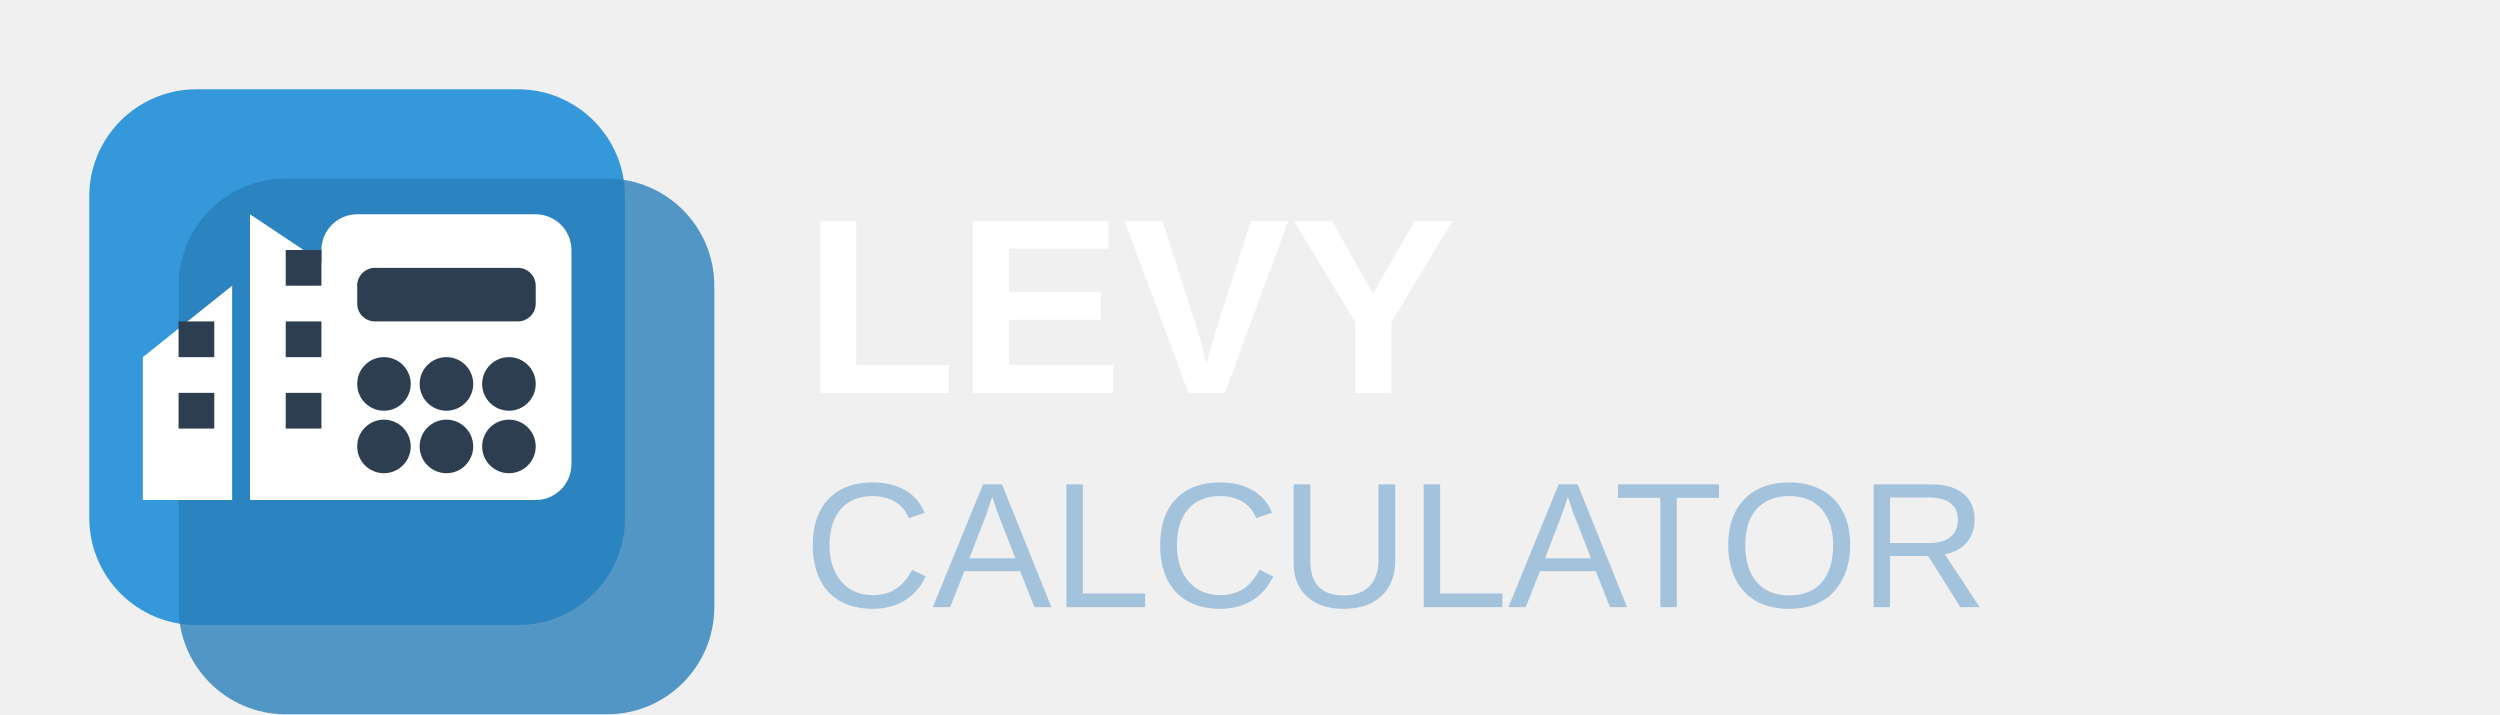
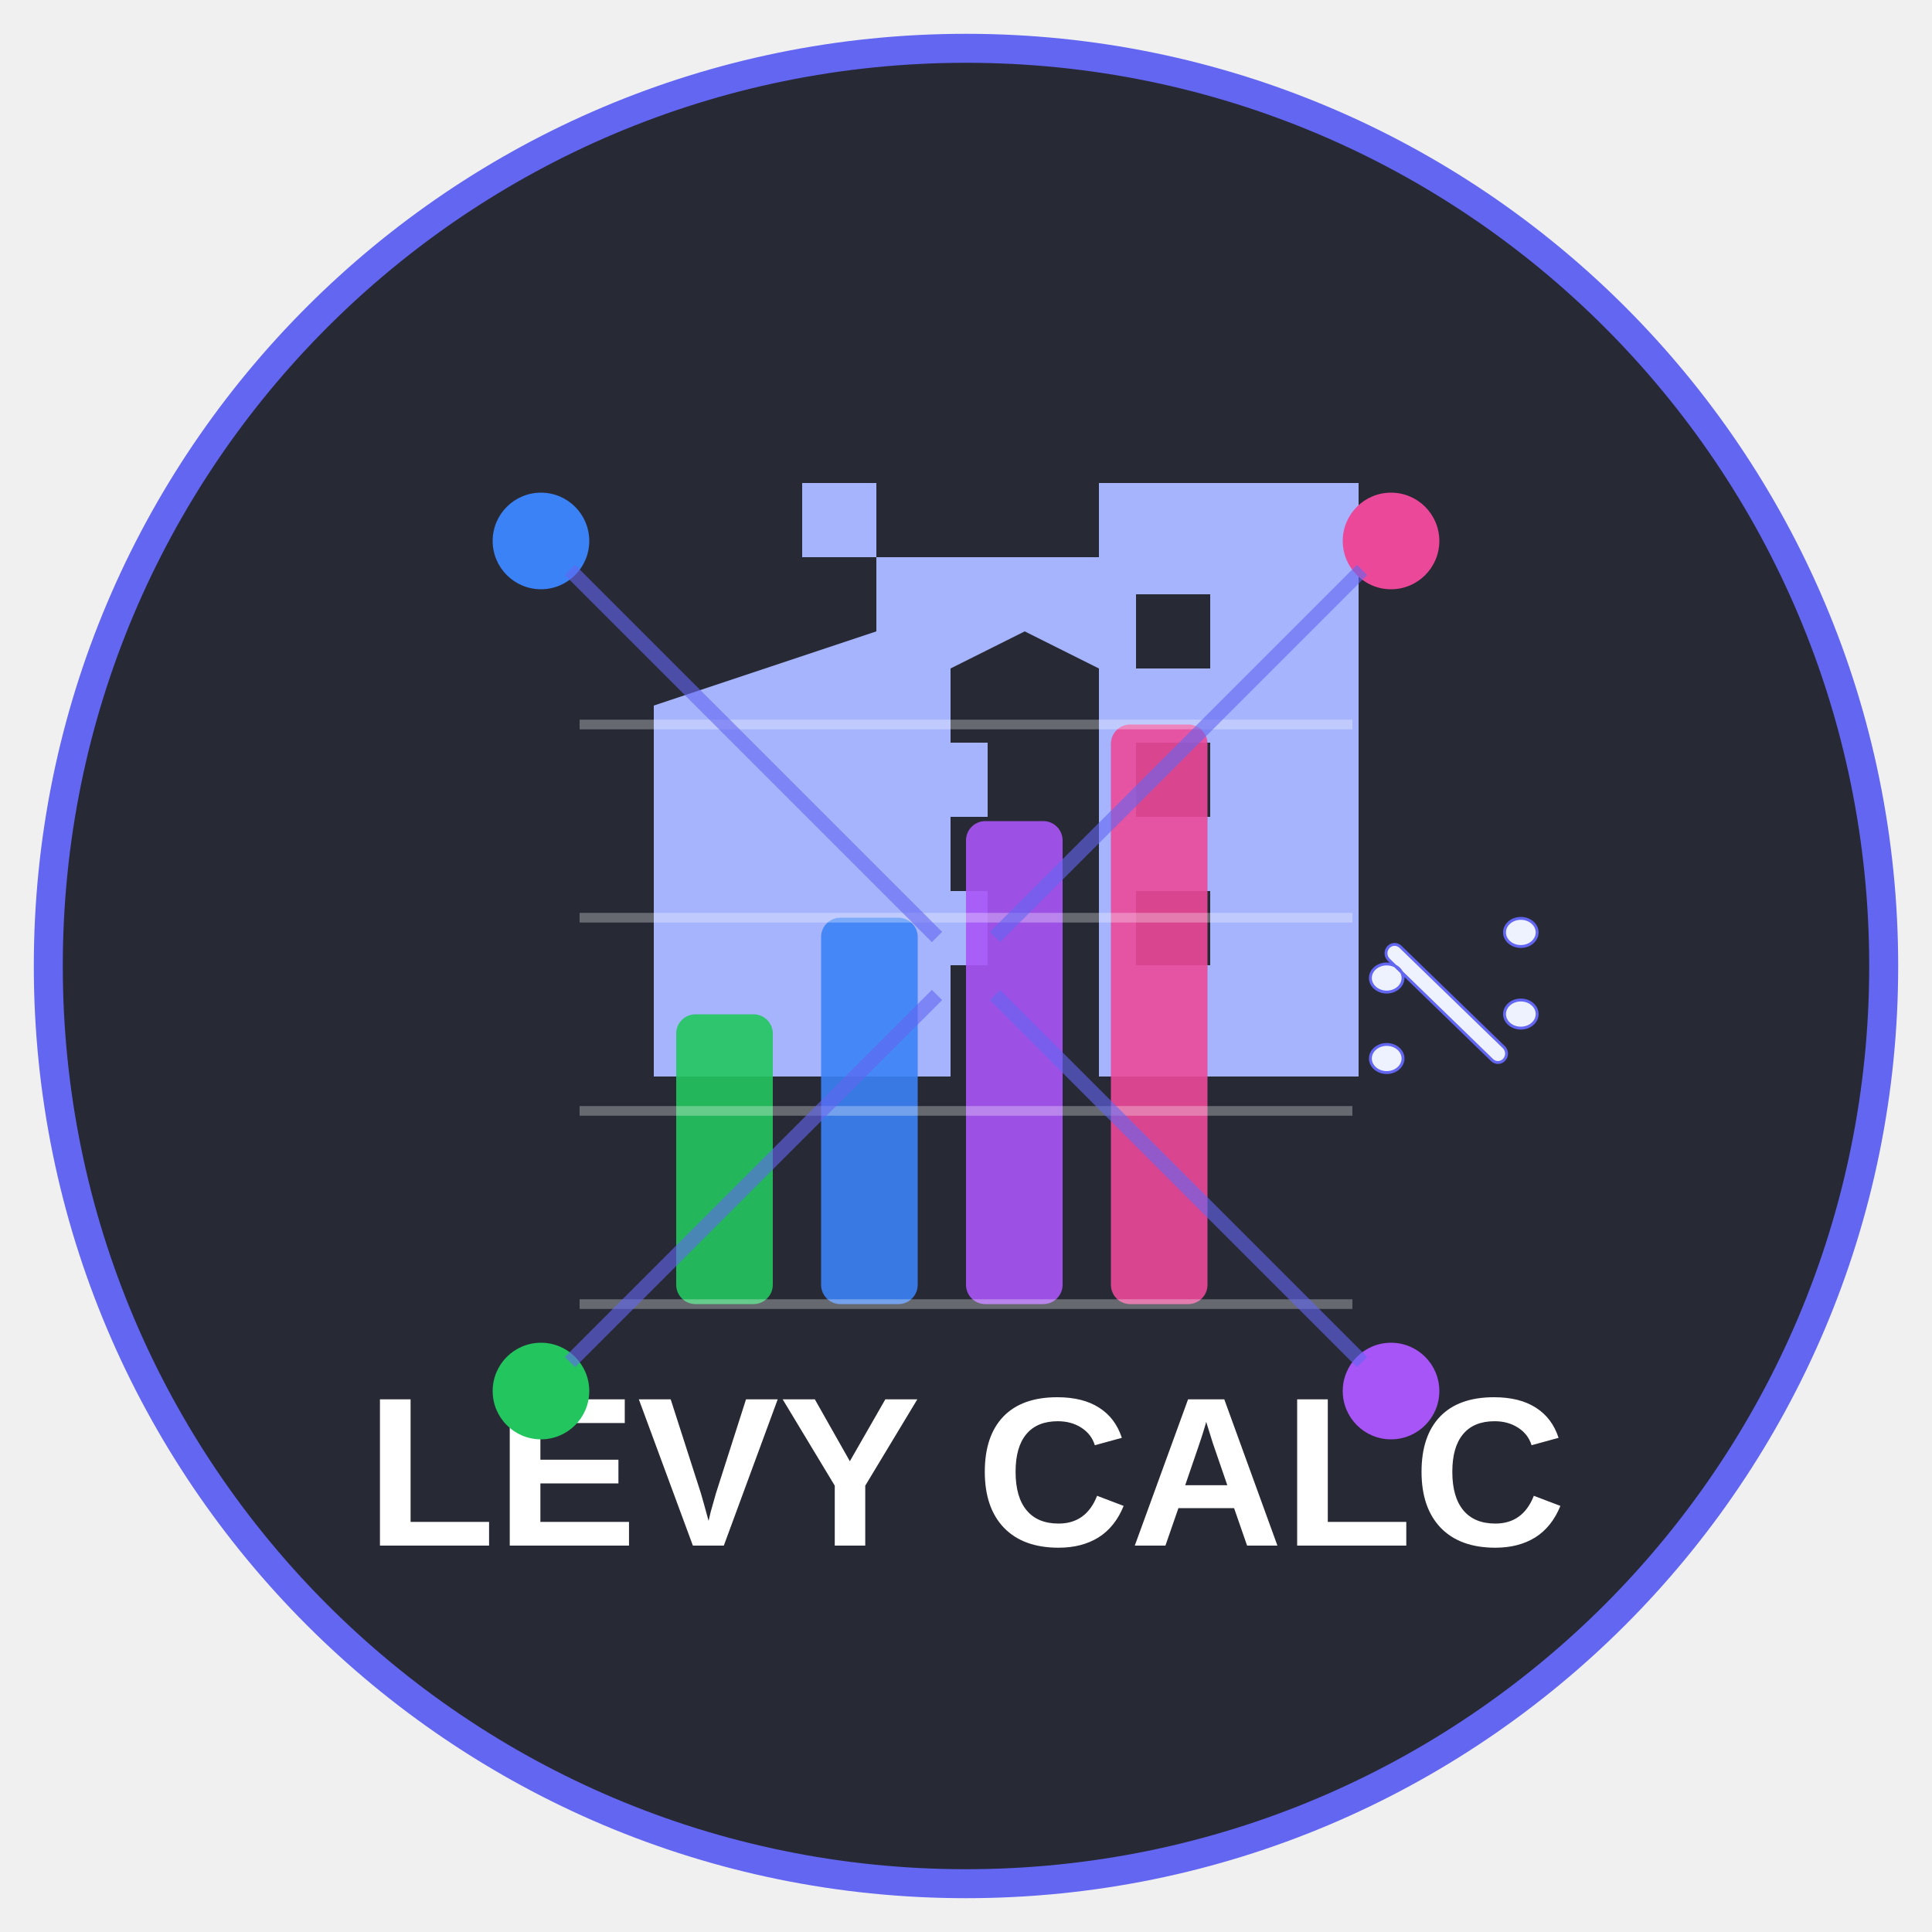
- <svg xmlns="http://www.w3.org/2000/svg" width="140" height="40" viewBox="0 0 140 40" fill="none">
-   <rect x="5" y="5" width="30" height="30" rx="6" fill="#3498db" />
-   <rect x="10" y="10" width="30" height="30" rx="6" fill="#2980b9" opacity="0.8" />
-   <path d="M20 12H30C31.1 12 32 12.9 32 14V26C32 27.1 31.1 28 30 28H20C18.9 28 18 27.1 18 26V14C18 12.9 18.9 12 20 12Z" fill="white" />
-   <rect x="20" y="15" width="10" height="3" rx="1" fill="#2c3e50" />
-   <circle cx="21.5" cy="21.5" r="1.5" fill="#2c3e50" />
-   <circle cx="25" cy="21.5" r="1.5" fill="#2c3e50" />
-   <circle cx="28.5" cy="21.5" r="1.5" fill="#2c3e50" />
-   <circle cx="21.5" cy="25" r="1.5" fill="#2c3e50" />
-   <circle cx="25" cy="25" r="1.5" fill="#2c3e50" />
-   <circle cx="28.5" cy="25" r="1.5" fill="#2c3e50" />
-   <path d="M13 28V16L8 20V28H13Z" fill="white" />
-   <path d="M14 28V12L20 16V28H14Z" fill="white" />
-   <rect x="10" y="22" width="2" height="2" fill="#2c3e50" />
-   <rect x="10" y="18" width="2" height="2" fill="#2c3e50" />
-   <rect x="16" y="22" width="2" height="2" fill="#2c3e50" />
-   <rect x="16" y="18" width="2" height="2" fill="#2c3e50" />
-   <rect x="16" y="14" width="2" height="2" fill="#2c3e50" />
-   <text x="45" y="22" font-family="Arial, sans-serif" font-size="14" font-weight="700" fill="white">LEVY</text>
-   <text x="45" y="34" font-family="Arial, sans-serif" font-size="10" font-weight="400" fill="#a3c2dc">CALCULATOR</text>
+ <svg xmlns="http://www.w3.org/2000/svg" width="200" height="200" viewBox="0 0 200 200">
+   <circle cx="100" cy="100" r="95" fill="#272935" stroke="#6366f1" stroke-width="3" />
+   <g transform="translate(60, 50) scale(0.12)">
+     <path d="M448 0h224V512H448V160l-64-32-64 32V512H64V192l192-64v-64h-64V0h64v64h192zm-96 416h-64V352h64v64zm-192-64h64v64h-64v-64zm192-64h-64v-64h64v64zm-192-64h64v64h-64v-64zm384-128h-64v64h64v-64zm0 128h-64v64h64v-64zm0 128h-64v64h64v-64z" fill="#a5b4fc" />
+   </g>
+   <g transform="translate(100, 100)">
+     <rect x="-30" y="5" width="10" height="30" rx="2" fill="#22c55e" opacity="0.9" />
+     <rect x="-15" y="-5" width="10" height="40" rx="2" fill="#3b82f6" opacity="0.9" />
+     <rect x="0" y="-15" width="10" height="50" rx="2" fill="#a855f7" opacity="0.9" />
+     <rect x="15" y="-25" width="10" height="60" rx="2" fill="#ec4899" opacity="0.9" />
+     <line x1="-40" y1="35" x2="40" y2="35" stroke="#ffffff" stroke-width="1" opacity="0.3" />
+     <line x1="-40" y1="15" x2="40" y2="15" stroke="#ffffff" stroke-width="1" opacity="0.3" />
+     <line x1="-40" y1="-5" x2="40" y2="-5" stroke="#ffffff" stroke-width="1" opacity="0.3" />
+     <line x1="-40" y1="-25" x2="40" y2="-25" stroke="#ffffff" stroke-width="1" opacity="0.3" />
+   </g>
+   <g transform="translate(140, 95) scale(0.06)">
+     <path d="M318.77 25.419C318.77 38.784 306.131 49.673 290.605 49.673C275.078 49.673 262.441 38.784 262.441 25.419C262.441 12.054 275.078 1.163 290.605 1.163C306.131 1.163 318.77 12.054 318.77 25.419ZM318.77 166.279C318.77 179.645 306.131 190.535 290.605 190.535C275.078 190.535 262.441 179.645 262.441 166.279C262.441 152.914 275.078 142.023 290.605 142.023C306.131 142.023 318.77 152.914 318.77 166.279ZM31.023 104.07C31.023 90.704 43.66 79.815 59.187 79.815C74.714 79.815 87.351 90.704 87.351 104.07C87.351 117.434 74.714 128.325 59.187 128.325C43.66 128.325 31.023 117.434 31.023 104.07ZM31.023 242.93C31.023 229.565 43.66 218.675 59.187 218.675C74.714 218.675 87.351 229.565 87.351 242.93C87.351 256.295 74.714 267.186 59.187 267.186C43.66 267.186 31.023 256.295 31.023 242.93ZM261.612 223.674L83.287 50.57C77.481 44.568 68.145 44.568 62.339 50.57C56.533 56.573 56.533 66.212 62.339 72.215L240.665 245.319C246.471 251.322 255.806 251.322 261.612 245.319C267.418 239.315 267.418 229.677 261.612 223.674Z" fill="#eef2ff" stroke="#6366f1" stroke-width="5" />
+   </g>
+   <text x="100" y="160" font-family="Arial, sans-serif" font-size="22" font-weight="bold" text-anchor="middle" fill="#ffffff">LEVY CALC</text>
+   <circle cx="56" cy="56" r="5" fill="#3b82f6" />
+   <circle cx="144" cy="56" r="5" fill="#ec4899" />
+   <circle cx="56" cy="144" r="5" fill="#22c55e" />
+   <circle cx="144" cy="144" r="5" fill="#a855f7" />
+   <line x1="59" y1="59" x2="97" y2="97" stroke="#6366f1" stroke-width="1.5" opacity="0.6" />
+   <line x1="141" y1="59" x2="103" y2="97" stroke="#6366f1" stroke-width="1.5" opacity="0.6" />
+   <line x1="59" y1="141" x2="97" y2="103" stroke="#6366f1" stroke-width="1.5" opacity="0.6" />
+   <line x1="141" y1="141" x2="103" y2="103" stroke="#6366f1" stroke-width="1.5" opacity="0.6" />
</svg>
